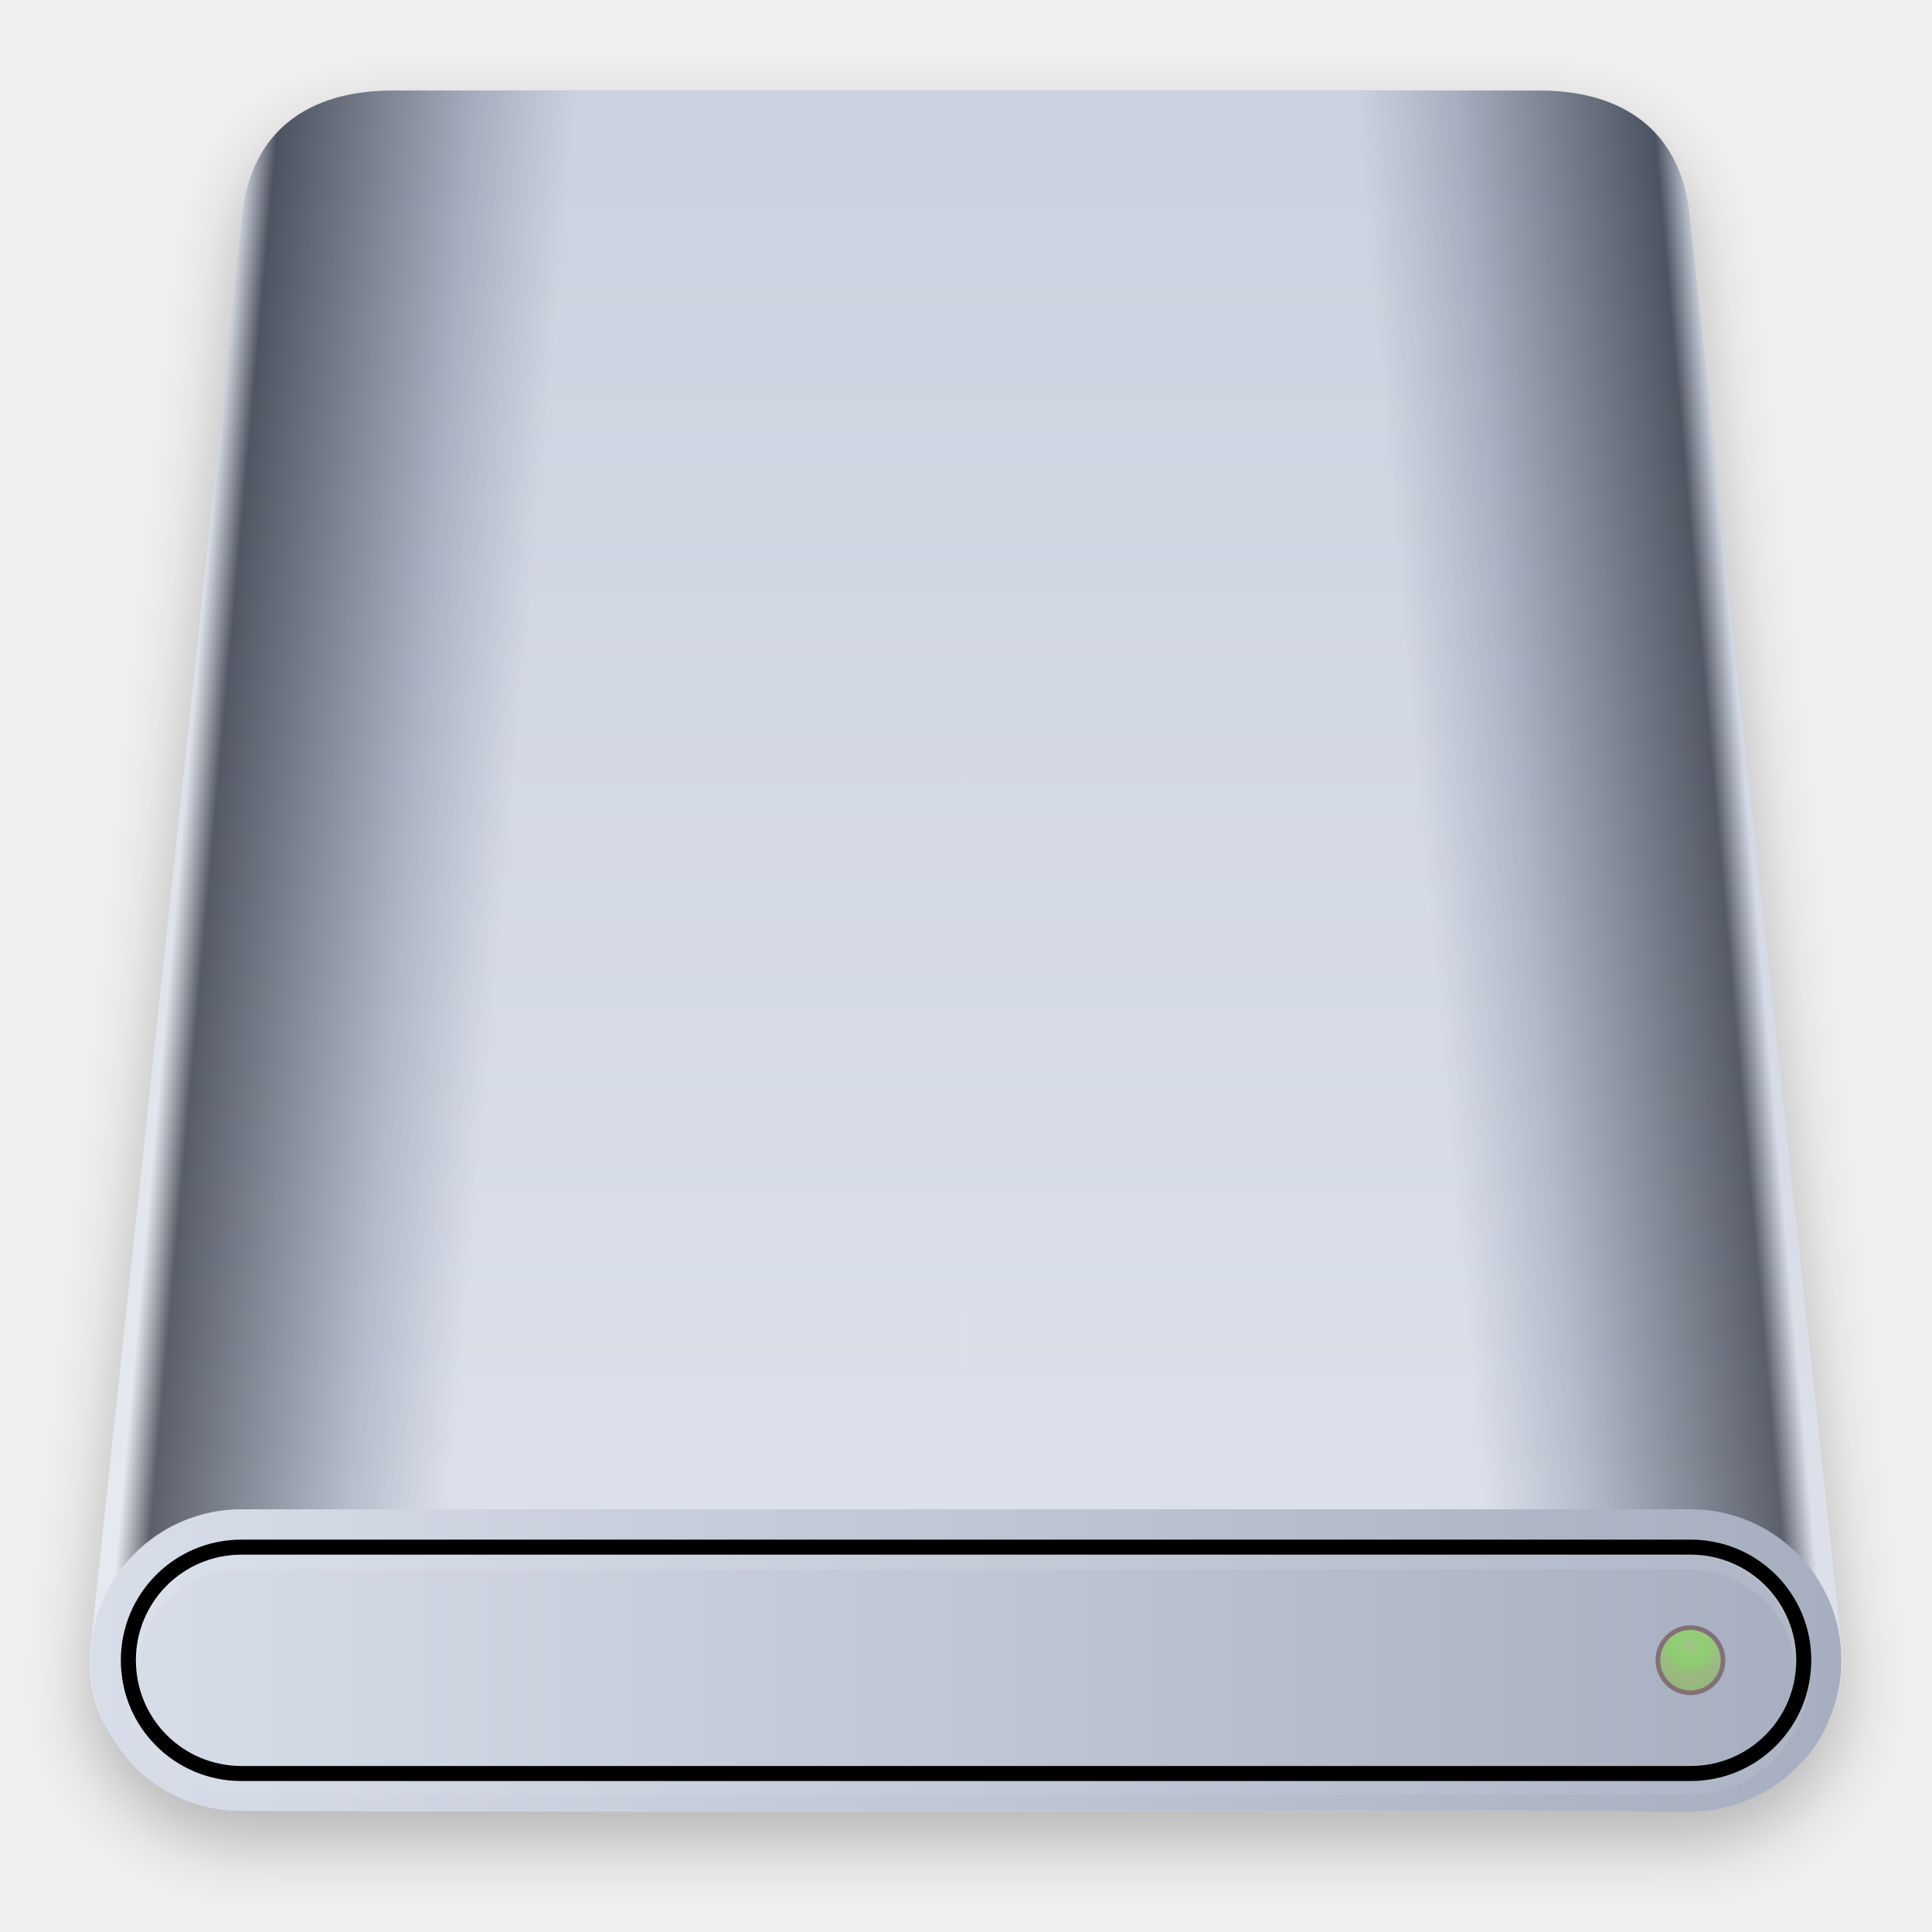
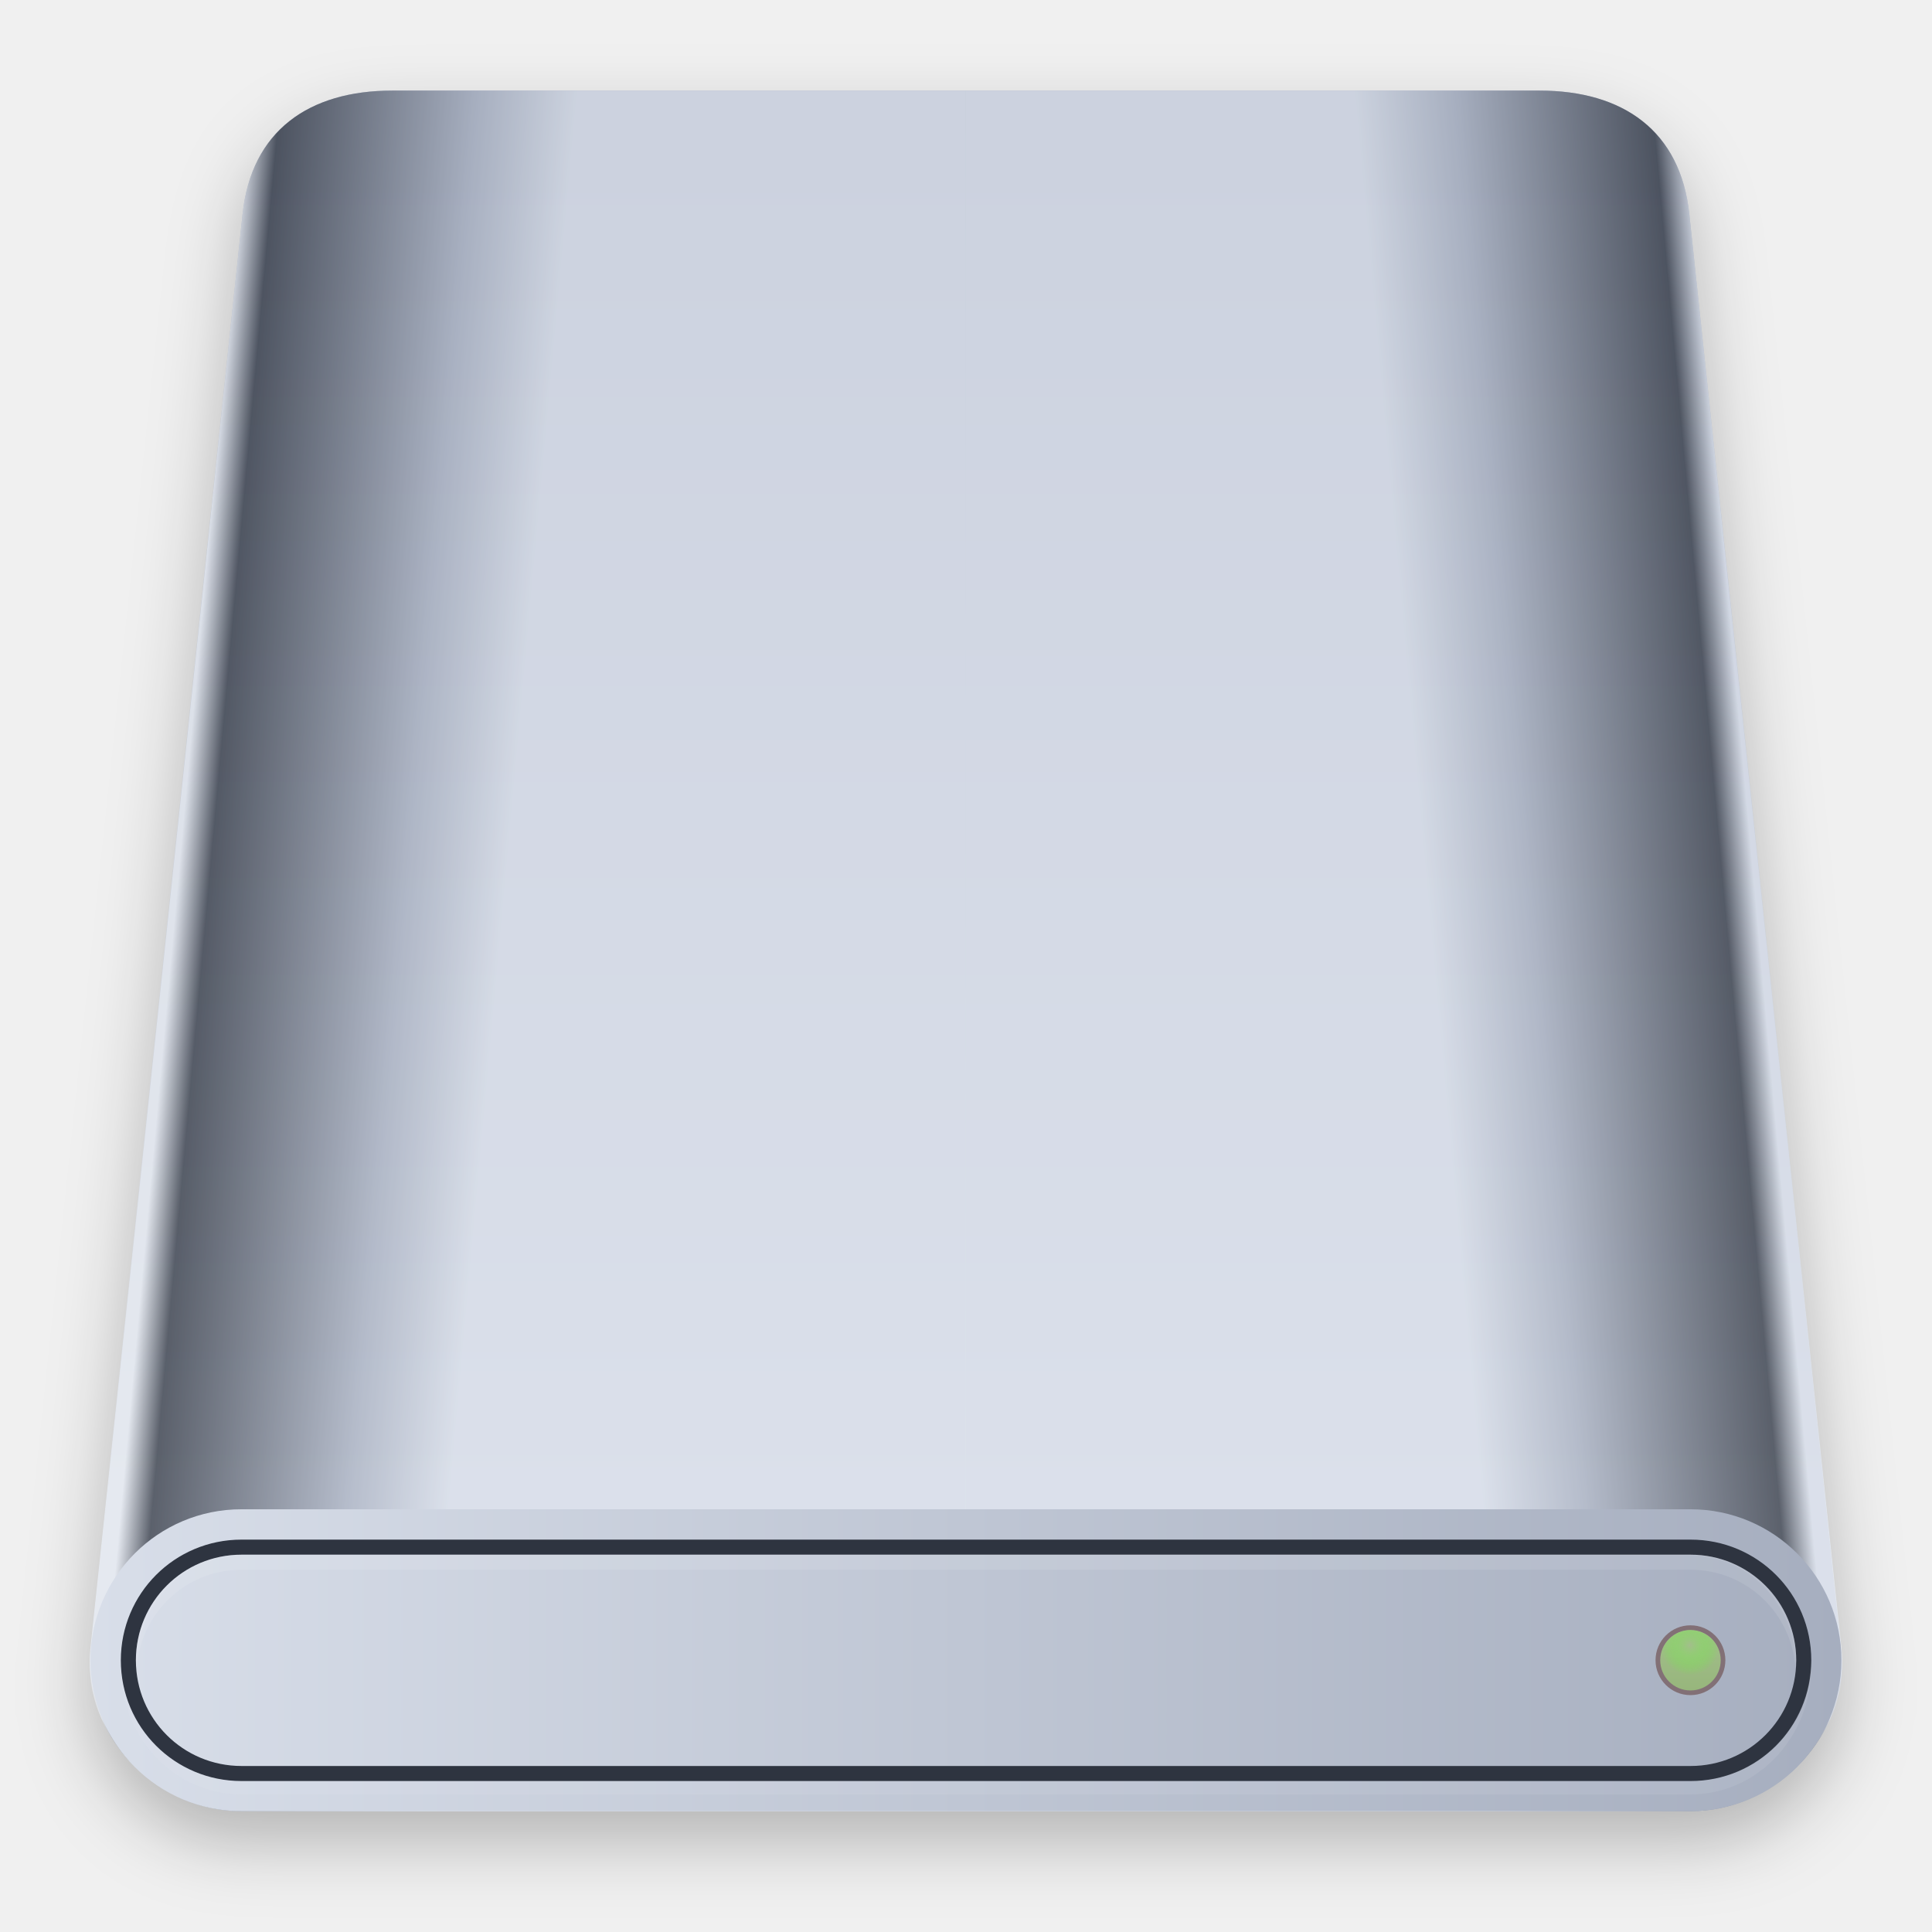
<svg xmlns="http://www.w3.org/2000/svg" width="64" height="64" version="1.1" viewBox="0 0 16.933 16.933">
  <defs>
    <linearGradient id="linearGradient913" x1="175" x2="175" y1="52" y2="5" gradientTransform="matrix(.26458 0 0 .26458 -37.835 -.26458)" gradientUnits="userSpaceOnUse">
      <stop stop-color="#e5e9f0" offset="0" />
      <stop stop-color="#a6aebf" offset="1" />
    </linearGradient>
    <linearGradient id="linearGradient921" x1="39.422" x2="42.275" y1="7.673" y2="7.932" gradientTransform="translate(-37.835 -.26458)" gradientUnits="userSpaceOnUse">
      <stop stop-color="#e5e9f0" offset="0" />
      <stop stop-color="#2e3440" offset=".096" />
      <stop stop-color="#a6aebf" offset=".691" />
      <stop stop-color="#d8dee9" offset="1" />
    </linearGradient>
    <linearGradient id="linearGradient945" x1="38.628" x2="53.974" y1="14.816" y2="14.816" gradientTransform="translate(-37.835 -.26458)" gradientUnits="userSpaceOnUse">
      <stop stop-color="#d8dee9" offset="0" />
      <stop stop-color="#a6aebf" offset="1" />
    </linearGradient>
    <linearGradient id="linearGradient949" x1="39.422" x2="42.275" y1="7.673" y2="7.932" gradientTransform="matrix(-1 0 0 1 54.767 -.26458)" gradientUnits="userSpaceOnUse">
      <stop stop-color="#d8dee9" offset="0" />
      <stop stop-color="#2e3440" offset=".096" />
      <stop stop-color="#a6aebf" offset=".691" />
      <stop stop-color="#d8dee9" offset="1" />
    </linearGradient>
    <linearGradient id="linearGradient968" x1="37.658" x2="37.658" y1="15.081" y2="14.552" gradientTransform="translate(-22.834 -.26458)" gradientUnits="userSpaceOnUse">
      <stop stop-color="#97b67c" offset="0" />
      <stop stop-color="#a3be8c" offset="1" />
    </linearGradient>
    <radialGradient id="radialGradient974" cx="37.65" cy="14.726" r=".145" gradientTransform="matrix(1.8045 0 0 1.8045 -53.128 -12.154)" gradientUnits="userSpaceOnUse">
      <stop stop-color="#a3be8c" offset="0" />
      <stop stop-color="#61fe30" stop-opacity="0" offset="1" />
    </radialGradient>
    <filter id="filter1155" x="-.048" y="-.048" width="1.095" height="1.097" color-interpolation-filters="sRGB">
      <feGaussianBlur stdDeviation="0.304" />
    </filter>
  </defs>
  <g stroke-linecap="round" stroke-linejoin="round">
    <g transform="translate(-37.835)" filter="url(#filter1155)" opacity=".25">
      <path transform="scale(.26458)" d="m156 4c-2.77 0-4.671 1.333-4.961 4.088l-5.039 47.485c-0.29 2.755 2.23 5.427 5 5.427h48c2.77 0 5.29-2.672 5-5.427l-5.039-47.485c-0.29-2.755-2.191-4.088-4.961-4.088h-19z" opacity="1" stroke-width="3.271" />
      <path d="m46.301 1.058v15.081h-6.35c-0.733 0-1.399-0.667-1.323-1.396l1.333-12.603c0.077-0.729 0.58-1.082 1.313-1.082z" opacity=".75" stroke-width=".865" />
      <path d="m46.301 1.058v15.081h6.35c0.733 0 1.399-0.667 1.323-1.396l-1.333-12.603c-0.077-0.729-0.58-1.082-1.313-1.082z" opacity=".75" stroke-width=".865" />
      <path d="m39.951 13.493h12.7c0.733 0 1.323 0.59 1.323 1.323 0 0.733-0.59 1.323-1.323 1.323h-12.7c-0.733 0-1.323-0.59-1.323-1.323 0-0.733 0.59-1.323 1.323-1.323z" opacity="1" stroke-width=".837" />
      <path transform="scale(.26458)" d="m151 52c-2.216 0-4 1.784-4 4s1.784 4 4 4h48c2.216 0 4-1.784 4-4s-1.784-4-4-4zm0 0.5h48c1.939 0 3.5 1.561 3.5 3.5s-1.561 3.5-3.5 3.5h-48c-1.939 0-3.5-1.561-3.5-3.5s1.561-3.5 3.5-3.5z" opacity="1" stroke-width="2.779" />
      <g transform="translate(15.001)">
        <path d="m37.957 14.816a0.306 0.306 0 0 1-0.306 0.306 0.306 0.306 0 0 1-0.306-0.306 0.306 0.306 0 0 1 0.306-0.306 0.306 0.306 0 0 1 0.306 0.306" opacity="1" stroke-width=".918" />
        <path d="m37.915 14.816a0.265 0.265 0 0 1-0.265 0.265 0.265 0.265 0 0 1-0.265-0.265 0.265 0.265 0 0 1 0.265-0.265 0.265 0.265 0 0 1 0.265 0.265" opacity="1" stroke-width=".794" />
        <path transform="scale(.26458)" d="m142.3 55a1 1 0 0 0-0.973 0.781 0.988 0.988 0 0 0 0.945 0.705 0.988 0.988 0 0 0 0.973-0.812 1 1 0 0 0-0.945-0.674z" opacity="1" stroke-width="2.965" />
      </g>
      <path transform="scale(.26458)" d="m151 52.5c-1.939 0-3.5 1.561-3.5 3.5 0 0.086 0.019 0.166 0.025 0.25 0.13-1.819 1.621-3.25 3.475-3.25h48c1.853 0 3.345 1.431 3.475 3.25 6e-3 -0.084 0.025-0.164 0.025-0.25 0-1.939-1.561-3.5-3.5-3.5z" opacity=".1" stroke-width="2.576" />
      <path transform="scale(.26458)" d="m151 52.5c-1.939 0-3.5 1.561-3.5 3.5 0 0.037 0.011 0.071 0.012 0.107 0.059-1.992 1.587-3.58 3.488-3.58h48c1.901 0 3.43 1.588 3.488 3.58 0.001-0.037 0.012-0.071 0.012-0.107 0-1.939-1.561-3.5-3.5-3.5zm-3.99 3.607c-1e-3 0.039-0.01 0.076-0.01 0.115 0 2.339 1.784 4.223 4 4.223h48c2.216 0 4-1.883 4-4.223 0-0.039-9e-3 -0.076-0.01-0.115-0.057 2.165-1.81 3.893-3.99 3.893h-48c-2.179 0-3.932-1.728-3.99-3.893z" opacity=".1" stroke-width="2.856" />
    </g>
-     <path d="m3.439 0.794c-0.733 0-1.236 0.353-1.313 1.082l-1.333 12.564c-0.077 0.729 0.59 1.436 1.323 1.436h12.7c0.733 0 1.399-0.707 1.323-1.436l-1.333-12.564c-0.077-0.729-0.58-1.082-1.313-1.082h-5.027z" fill="url(#linearGradient913)" stroke-width=".865" />
-     <path d="m8.466 0.794v15.081h-6.35c-0.733 0-1.399-0.667-1.323-1.396l1.333-12.603c0.077-0.729 0.58-1.082 1.313-1.082z" fill="url(#linearGradient921)" opacity=".75" stroke-width=".865" />
-     <path d="m8.466 0.794v15.081h6.35c0.733 0 1.399-0.667 1.323-1.396l-1.333-12.603c-0.077-0.729-0.58-1.082-1.313-1.082z" fill="url(#linearGradient949)" opacity=".75" stroke-width=".865" />
+     <g stroke-width=".865">
+       <path d="m3.439 0.794c-0.733 0-1.236 0.353-1.313 1.082l-1.333 12.564c-0.077 0.729 0.59 1.436 1.323 1.436h12.7c0.733 0 1.399-0.707 1.323-1.436l-1.333-12.564c-0.077-0.729-0.58-1.082-1.313-1.082h-5.027z" fill="url(#linearGradient913)" />
+       <path d="m8.466 0.794v15.081h-6.35c-0.733 0-1.399-0.667-1.323-1.396l1.333-12.603c0.077-0.729 0.58-1.082 1.313-1.082z" fill="url(#linearGradient921)" opacity=".75" />
+       <path d="m8.466 0.794v15.081h6.35c0.733 0 1.399-0.667 1.323-1.396l-1.333-12.603c-0.077-0.729-0.58-1.082-1.313-1.082z" fill="url(#linearGradient949)" opacity=".75" />
+     </g>
    <rect x=".793" y="13.228" width="15.346" height="2.646" rx="1.323" ry="1.323" fill="url(#linearGradient945)" stroke-width=".837" />
-     <path d="m2.117 13.494c-0.586 0-1.058 0.472-1.058 1.058s0.472 1.058 1.058 1.058h12.7c0.586 0 1.058-0.472 1.058-1.058s-0.472-1.058-1.058-1.058zm0 0.132h12.7c0.513 0 0.926 0.413 0.926 0.926s-0.413 0.926-0.926 0.926h-12.7c-0.513 0-0.926-0.413-0.926-0.926s0.413-0.926 0.926-0.926z" stroke-width=".735" />
+     <path d="m2.117 13.494c-0.586 0-1.058 0.472-1.058 1.058s0.472 1.058 1.058 1.058h12.7c0.586 0 1.058-0.472 1.058-1.058s-0.472-1.058-1.058-1.058zm0 0.132h12.7c0.513 0 0.926 0.413 0.926 0.926s-0.413 0.926-0.926 0.926h-12.7c-0.513 0-0.926-0.413-0.926-0.926s0.413-0.926 0.926-0.926z" fill="#2e3440" stroke-width=".735" />
    <circle cx="14.816" cy="14.551" r=".306" fill="#827076" stroke-width=".918" />
    <circle cx="14.816" cy="14.551" r=".265" fill="url(#linearGradient968)" stroke-width=".794" />
    <path d="m14.816 14.287a0.265 0.265 0 0 0-0.257 0.207 0.262 0.262 0 0 0 0.25 0.187 0.262 0.262 0 0 0 0.257-0.215 0.265 0.265 0 0 0-0.25-0.178z" fill="url(#radialGradient974)" stroke-width=".785" />
    <path d="m2.117 13.626c-0.513 0-0.926 0.413-0.926 0.926 0 0.023 0.005 0.044 0.007 0.066 0.034-0.481 0.429-0.86 0.919-0.86h12.7c0.49 0 0.885 0.379 0.919 0.86 0.002-0.022 0.007-0.043 0.007-0.066 0-0.513-0.413-0.926-0.926-0.926z" fill="#fff" opacity=".1" stroke-width=".682" />
    <path d="m2.117 13.626c-0.513 0-0.926 0.413-0.926 0.926 0 0.01 0.003 0.019 0.003 0.028 0.016-0.527 0.42-0.947 0.923-0.947h12.7c0.503 0 0.907 0.42 0.923 0.947 2.65e-4 -0.01 0.003-0.019 0.003-0.028 0-0.513-0.413-0.926-0.926-0.926zm-1.056 0.954c-2.646e-4 0.01-0.003 0.02-0.003 0.03 0 0.619 0.472 1.117 1.058 1.117h12.7c0.586 0 1.058-0.498 1.058-1.117 0-0.01-0.002-0.02-0.003-0.03-0.015 0.573-0.479 1.03-1.056 1.03h-12.7c-0.577 0-1.04-0.457-1.056-1.03z" fill="#eceff4" opacity=".1" stroke-width=".756" />
  </g>
</svg>
